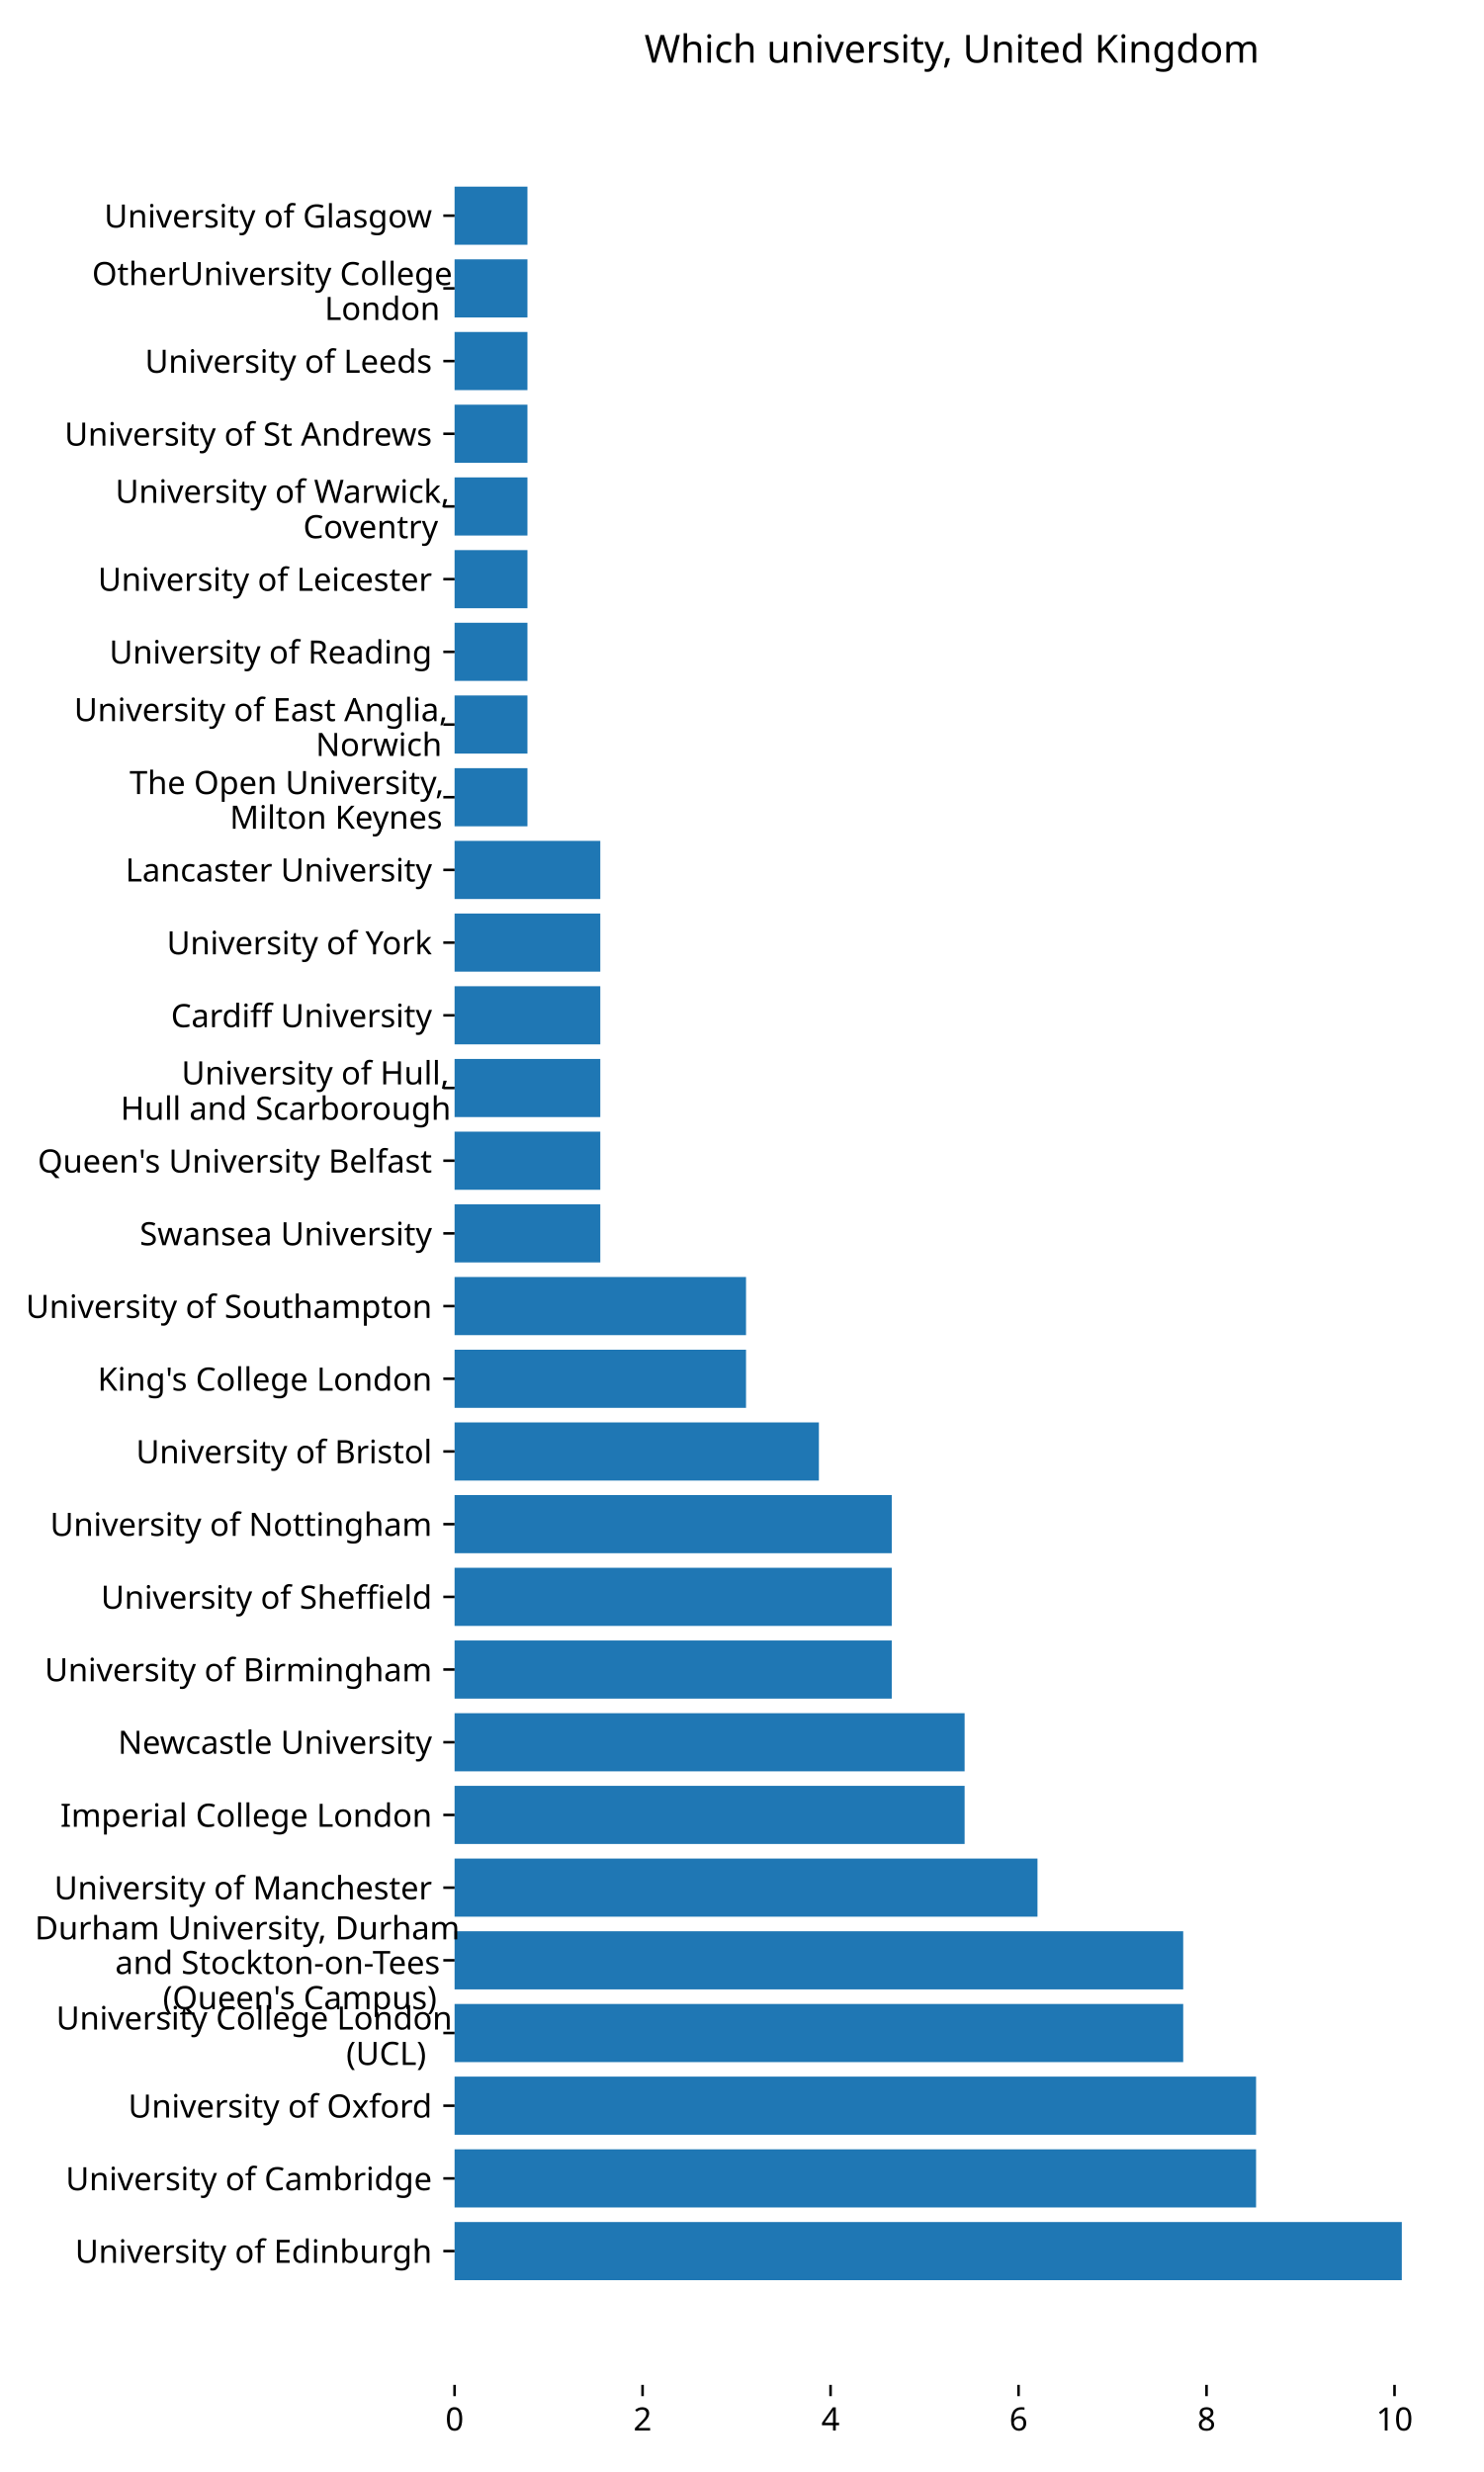
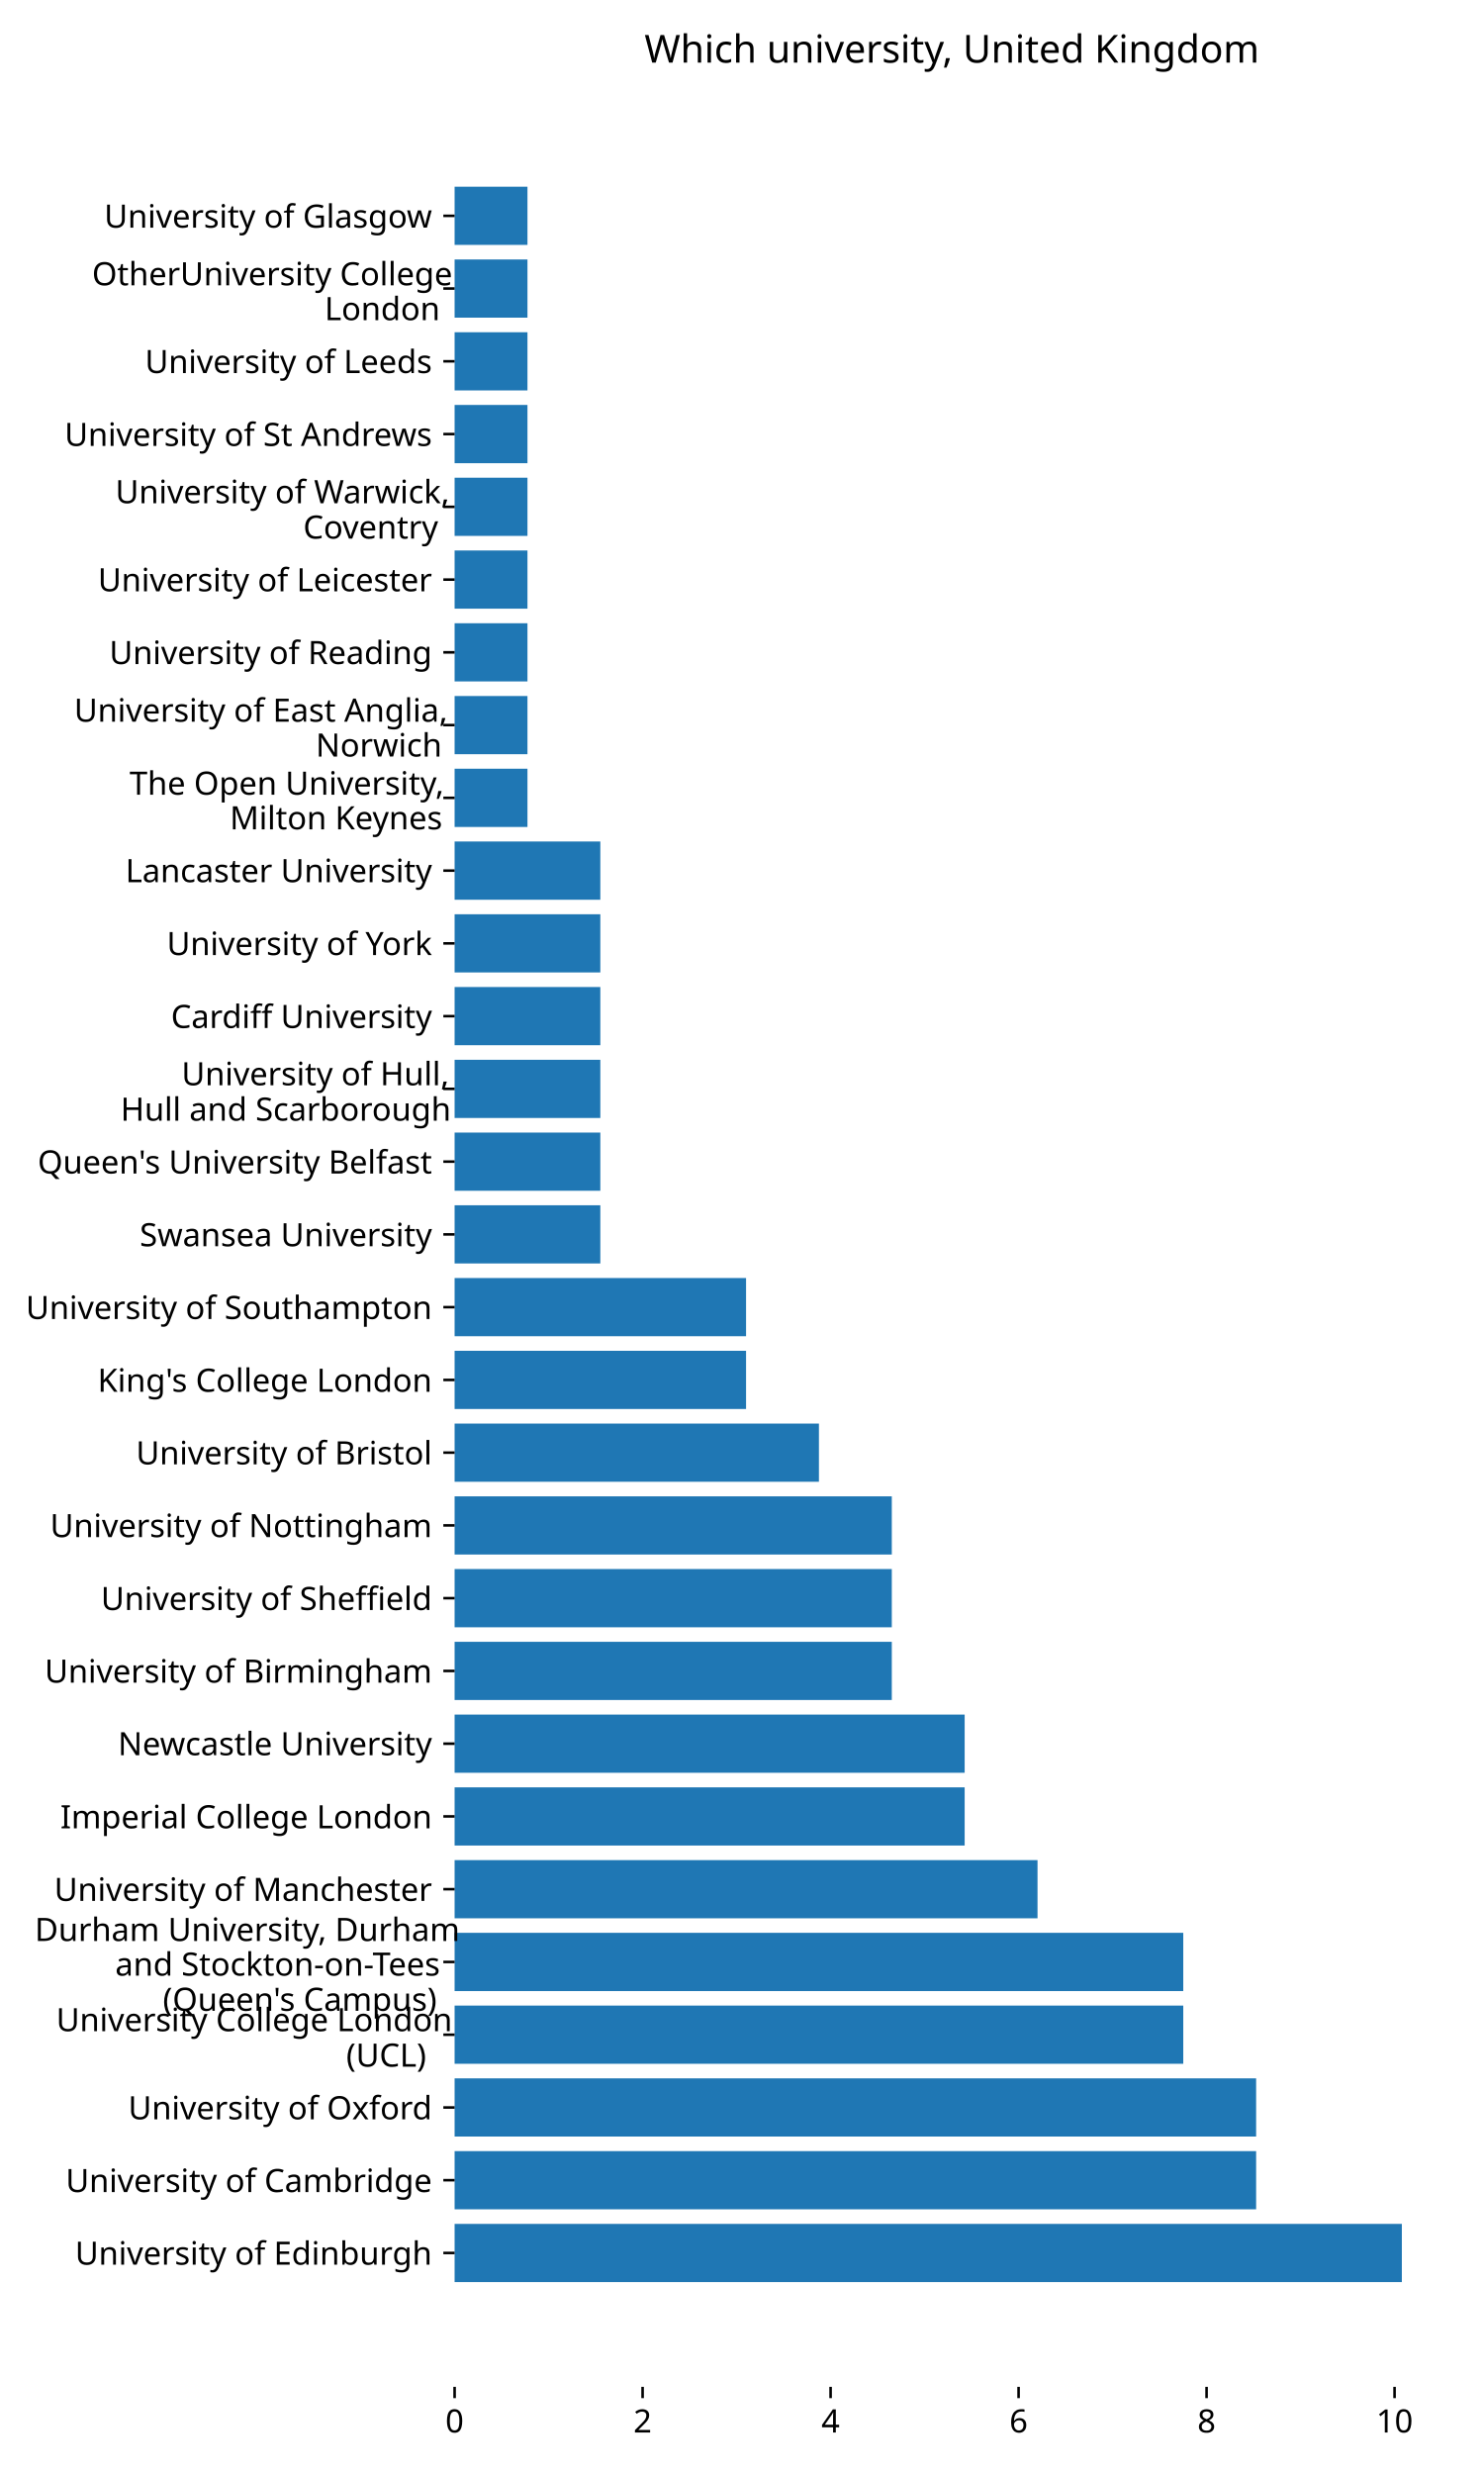
- <svg xmlns="http://www.w3.org/2000/svg" xmlns:xlink="http://www.w3.org/1999/xlink" width="460.8pt" height="767.52pt" viewBox="0 0 460.8 767.52" version="1.1">
+ <svg xmlns="http://www.w3.org/2000/svg" xmlns:xlink="http://www.w3.org/1999/xlink" width="460.8pt" height="768pt" viewBox="0 0 460.8 768" version="1.1">
  <defs>
    <style type="text/css">*{stroke-linejoin: round; stroke-linecap: butt}</style>
  </defs>
  <g id="figure_1">
    <g id="patch_1">
-       <path d="M 0 767.52  L 460.8 767.52  L 460.8 0  L 0 0  z " style="fill: #ffffff" />
+       <path d="M 0 768  L 460.8 768  L 460.8 0  L 0 0  z " style="fill: #ffffff" />
    </g>
    <g id="axes_1">
      <g id="patch_2">
-         <path d="M 141.158 740.462  L 450 740.462  L 450 25.436  L 141.158 25.436  z " style="fill: #ffffff" />
+         <path d="M 141.158 740.942  L 450 740.942  L 450 25.436  L 141.158 25.436  z " style="fill: #ffffff" />
      </g>
      <g id="patch_3">
-         <path d="M 141.158 707.961  L 435.293 707.961  L 435.293 689.905  L 141.158 689.905  z " clip-path="url(#p7ac8d0adde)" style="fill: #1f77b4" />
+         <path d="M 141.158 708.419  L 435.293 708.419  L 435.293 690.351  L 141.158 690.351  z " clip-path="url(#p3247866ae5)" style="fill: #1f77b4" />
      </g>
      <g id="patch_4">
-         <path d="M 141.158 685.391  L 390.042 685.391  L 390.042 667.335  L 141.158 667.335  z " clip-path="url(#p7ac8d0adde)" style="fill: #1f77b4" />
+         <path d="M 141.158 685.834  L 390.042 685.834  L 390.042 667.765  L 141.158 667.765  z " clip-path="url(#p3247866ae5)" style="fill: #1f77b4" />
      </g>
      <g id="patch_5">
-         <path d="M 141.158 662.82  L 390.042 662.82  L 390.042 644.764  L 141.158 644.764  z " clip-path="url(#p7ac8d0adde)" style="fill: #1f77b4" />
+         <path d="M 141.158 663.248  L 390.042 663.248  L 390.042 645.18  L 141.158 645.18  z " clip-path="url(#p3247866ae5)" style="fill: #1f77b4" />
      </g>
      <g id="patch_6">
-         <path d="M 141.158 640.25  L 367.416 640.25  L 367.416 622.194  L 141.158 622.194  z " clip-path="url(#p7ac8d0adde)" style="fill: #1f77b4" />
+         <path d="M 141.158 640.663  L 367.416 640.663  L 367.416 622.595  L 141.158 622.595  z " clip-path="url(#p3247866ae5)" style="fill: #1f77b4" />
      </g>
      <g id="patch_7">
-         <path d="M 141.158 617.68  L 367.416 617.68  L 367.416 599.624  L 141.158 599.624  z " clip-path="url(#p7ac8d0adde)" style="fill: #1f77b4" />
+         <path d="M 141.158 618.078  L 367.416 618.078  L 367.416 600.009  L 141.158 600.009  z " clip-path="url(#p3247866ae5)" style="fill: #1f77b4" />
      </g>
      <g id="patch_8">
-         <path d="M 141.158 595.11  L 322.164 595.11  L 322.164 577.053  L 141.158 577.053  z " clip-path="url(#p7ac8d0adde)" style="fill: #1f77b4" />
+         <path d="M 141.158 595.492  L 322.164 595.492  L 322.164 577.424  L 141.158 577.424  z " clip-path="url(#p3247866ae5)" style="fill: #1f77b4" />
      </g>
      <g id="patch_9">
-         <path d="M 141.158 572.539  L 299.538 572.539  L 299.538 554.483  L 141.158 554.483  z " clip-path="url(#p7ac8d0adde)" style="fill: #1f77b4" />
+         <path d="M 141.158 572.907  L 299.538 572.907  L 299.538 554.838  L 141.158 554.838  z " clip-path="url(#p3247866ae5)" style="fill: #1f77b4" />
      </g>
      <g id="patch_10">
-         <path d="M 141.158 549.969  L 299.538 549.969  L 299.538 531.913  L 141.158 531.913  z " clip-path="url(#p7ac8d0adde)" style="fill: #1f77b4" />
+         <path d="M 141.158 550.321  L 299.538 550.321  L 299.538 532.253  L 141.158 532.253  z " clip-path="url(#p3247866ae5)" style="fill: #1f77b4" />
      </g>
      <g id="patch_11">
-         <path d="M 141.158 527.399  L 276.913 527.399  L 276.913 509.343  L 141.158 509.343  z " clip-path="url(#p7ac8d0adde)" style="fill: #1f77b4" />
+         <path d="M 141.158 527.736  L 276.913 527.736  L 276.913 509.668  L 141.158 509.668  z " clip-path="url(#p3247866ae5)" style="fill: #1f77b4" />
      </g>
      <g id="patch_12">
-         <path d="M 141.158 504.829  L 276.913 504.829  L 276.913 486.772  L 141.158 486.772  z " clip-path="url(#p7ac8d0adde)" style="fill: #1f77b4" />
+         <path d="M 141.158 505.15  L 276.913 505.15  L 276.913 487.082  L 141.158 487.082  z " clip-path="url(#p3247866ae5)" style="fill: #1f77b4" />
      </g>
      <g id="patch_13">
-         <path d="M 141.158 482.258  L 276.913 482.258  L 276.913 464.202  L 141.158 464.202  z " clip-path="url(#p7ac8d0adde)" style="fill: #1f77b4" />
+         <path d="M 141.158 482.565  L 276.913 482.565  L 276.913 464.497  L 141.158 464.497  z " clip-path="url(#p3247866ae5)" style="fill: #1f77b4" />
      </g>
      <g id="patch_14">
-         <path d="M 141.158 459.688  L 254.287 459.688  L 254.287 441.632  L 141.158 441.632  z " clip-path="url(#p7ac8d0adde)" style="fill: #1f77b4" />
+         <path d="M 141.158 459.98  L 254.287 459.98  L 254.287 441.911  L 141.158 441.911  z " clip-path="url(#p3247866ae5)" style="fill: #1f77b4" />
      </g>
      <g id="patch_15">
-         <path d="M 141.158 437.118  L 231.661 437.118  L 231.661 419.062  L 141.158 419.062  z " clip-path="url(#p7ac8d0adde)" style="fill: #1f77b4" />
+         <path d="M 141.158 437.394  L 231.661 437.394  L 231.661 419.326  L 141.158 419.326  z " clip-path="url(#p3247866ae5)" style="fill: #1f77b4" />
      </g>
      <g id="patch_16">
-         <path d="M 141.158 414.548  L 231.661 414.548  L 231.661 396.491  L 141.158 396.491  z " clip-path="url(#p7ac8d0adde)" style="fill: #1f77b4" />
+         <path d="M 141.158 414.809  L 231.661 414.809  L 231.661 396.74  L 141.158 396.74  z " clip-path="url(#p3247866ae5)" style="fill: #1f77b4" />
      </g>
      <g id="patch_17">
-         <path d="M 141.158 391.977  L 186.409 391.977  L 186.409 373.921  L 141.158 373.921  z " clip-path="url(#p7ac8d0adde)" style="fill: #1f77b4" />
+         <path d="M 141.158 392.223  L 186.409 392.223  L 186.409 374.155  L 141.158 374.155  z " clip-path="url(#p3247866ae5)" style="fill: #1f77b4" />
      </g>
      <g id="patch_18">
-         <path d="M 141.158 369.407  L 186.409 369.407  L 186.409 351.351  L 141.158 351.351  z " clip-path="url(#p7ac8d0adde)" style="fill: #1f77b4" />
+         <path d="M 141.158 369.638  L 186.409 369.638  L 186.409 351.57  L 141.158 351.57  z " clip-path="url(#p3247866ae5)" style="fill: #1f77b4" />
      </g>
      <g id="patch_19">
-         <path d="M 141.158 346.837  L 186.409 346.837  L 186.409 328.781  L 141.158 328.781  z " clip-path="url(#p7ac8d0adde)" style="fill: #1f77b4" />
+         <path d="M 141.158 347.053  L 186.409 347.053  L 186.409 328.984  L 141.158 328.984  z " clip-path="url(#p3247866ae5)" style="fill: #1f77b4" />
      </g>
      <g id="patch_20">
-         <path d="M 141.158 324.267  L 186.409 324.267  L 186.409 306.21  L 141.158 306.21  z " clip-path="url(#p7ac8d0adde)" style="fill: #1f77b4" />
+         <path d="M 141.158 324.467  L 186.409 324.467  L 186.409 306.399  L 141.158 306.399  z " clip-path="url(#p3247866ae5)" style="fill: #1f77b4" />
      </g>
      <g id="patch_21">
-         <path d="M 141.158 301.696  L 186.409 301.696  L 186.409 283.64  L 141.158 283.64  z " clip-path="url(#p7ac8d0adde)" style="fill: #1f77b4" />
+         <path d="M 141.158 301.882  L 186.409 301.882  L 186.409 283.813  L 141.158 283.813  z " clip-path="url(#p3247866ae5)" style="fill: #1f77b4" />
      </g>
      <g id="patch_22">
-         <path d="M 141.158 279.126  L 186.409 279.126  L 186.409 261.07  L 141.158 261.07  z " clip-path="url(#p7ac8d0adde)" style="fill: #1f77b4" />
+         <path d="M 141.158 279.296  L 186.409 279.296  L 186.409 261.228  L 141.158 261.228  z " clip-path="url(#p3247866ae5)" style="fill: #1f77b4" />
      </g>
      <g id="patch_23">
-         <path d="M 141.158 256.556  L 163.784 256.556  L 163.784 238.5  L 141.158 238.5  z " clip-path="url(#p7ac8d0adde)" style="fill: #1f77b4" />
+         <path d="M 141.158 256.711  L 163.784 256.711  L 163.784 238.643  L 141.158 238.643  z " clip-path="url(#p3247866ae5)" style="fill: #1f77b4" />
      </g>
      <g id="patch_24">
-         <path d="M 141.158 233.985  L 163.784 233.985  L 163.784 215.929  L 141.158 215.929  z " clip-path="url(#p7ac8d0adde)" style="fill: #1f77b4" />
+         <path d="M 141.158 234.125  L 163.784 234.125  L 163.784 216.057  L 141.158 216.057  z " clip-path="url(#p3247866ae5)" style="fill: #1f77b4" />
      </g>
      <g id="patch_25">
-         <path d="M 141.158 211.415  L 163.784 211.415  L 163.784 193.359  L 141.158 193.359  z " clip-path="url(#p7ac8d0adde)" style="fill: #1f77b4" />
+         <path d="M 141.158 211.54  L 163.784 211.54  L 163.784 193.472  L 141.158 193.472  z " clip-path="url(#p3247866ae5)" style="fill: #1f77b4" />
      </g>
      <g id="patch_26">
-         <path d="M 141.158 188.845  L 163.784 188.845  L 163.784 170.789  L 141.158 170.789  z " clip-path="url(#p7ac8d0adde)" style="fill: #1f77b4" />
+         <path d="M 141.158 188.955  L 163.784 188.955  L 163.784 170.886  L 141.158 170.886  z " clip-path="url(#p3247866ae5)" style="fill: #1f77b4" />
      </g>
      <g id="patch_27">
-         <path d="M 141.158 166.275  L 163.784 166.275  L 163.784 148.218  L 141.158 148.218  z " clip-path="url(#p7ac8d0adde)" style="fill: #1f77b4" />
+         <path d="M 141.158 166.369  L 163.784 166.369  L 163.784 148.301  L 141.158 148.301  z " clip-path="url(#p3247866ae5)" style="fill: #1f77b4" />
      </g>
      <g id="patch_28">
-         <path d="M 141.158 143.704  L 163.784 143.704  L 163.784 125.648  L 141.158 125.648  z " clip-path="url(#p7ac8d0adde)" style="fill: #1f77b4" />
+         <path d="M 141.158 143.784  L 163.784 143.784  L 163.784 125.715  L 141.158 125.715  z " clip-path="url(#p3247866ae5)" style="fill: #1f77b4" />
      </g>
      <g id="patch_29">
-         <path d="M 141.158 121.134  L 163.784 121.134  L 163.784 103.078  L 141.158 103.078  z " clip-path="url(#p7ac8d0adde)" style="fill: #1f77b4" />
+         <path d="M 141.158 121.198  L 163.784 121.198  L 163.784 103.13  L 141.158 103.13  z " clip-path="url(#p3247866ae5)" style="fill: #1f77b4" />
      </g>
      <g id="patch_30">
-         <path d="M 141.158 98.564  L 163.784 98.564  L 163.784 80.508  L 141.158 80.508  z " clip-path="url(#p7ac8d0adde)" style="fill: #1f77b4" />
+         <path d="M 141.158 98.613  L 163.784 98.613  L 163.784 80.545  L 141.158 80.545  z " clip-path="url(#p3247866ae5)" style="fill: #1f77b4" />
      </g>
      <g id="patch_31">
-         <path d="M 141.158 75.994  L 163.784 75.994  L 163.784 57.937  L 141.158 57.937  z " clip-path="url(#p7ac8d0adde)" style="fill: #1f77b4" />
+         <path d="M 141.158 76.028  L 163.784 76.028  L 163.784 57.959  L 141.158 57.959  z " clip-path="url(#p3247866ae5)" style="fill: #1f77b4" />
      </g>
      <g id="matplotlib.axis_1">
        <g id="xtick_1">
          <g id="line2d_1">
            <defs>
              <path id="m4c99cd72f3" d="M 0 0  L 0 3.5  " style="stroke: #000000; stroke-width: 0.8" />
            </defs>
            <g>
-               <use xlink:href="#m4c99cd72f3" x="141.158" y="740.462" style="stroke: #000000; stroke-width: 0.8" />
+               <use xlink:href="#m4c99cd72f3" x="141.158" y="740.942" style="stroke: #000000; stroke-width: 0.8" />
            </g>
          </g>
          <g id="text_1">
-             <text style="font: 10px 'sans-serif'; text-anchor: middle" x="141.158" y="754.636" transform="rotate(-0, 141.1578, 754.6356)">0</text>
+             <text style="font: 10px 'sans-serif'; text-anchor: middle" x="141.158" y="755.116" transform="rotate(-0, 141.1578, 755.1156)">0</text>
          </g>
        </g>
        <g id="xtick_2">
          <g id="line2d_2">
            <g>
-               <use xlink:href="#m4c99cd72f3" x="199.532" y="740.462" style="stroke: #000000; stroke-width: 0.8" />
+               <use xlink:href="#m4c99cd72f3" x="199.532" y="740.942" style="stroke: #000000; stroke-width: 0.8" />
            </g>
          </g>
          <g id="text_2">
-             <text style="font: 10px 'sans-serif'; text-anchor: middle" x="199.532" y="754.636" transform="rotate(-0, 199.5324, 754.6356)">2</text>
+             <text style="font: 10px 'sans-serif'; text-anchor: middle" x="199.532" y="755.116" transform="rotate(-0, 199.5324, 755.1156)">2</text>
          </g>
        </g>
        <g id="xtick_3">
          <g id="line2d_3">
            <g>
-               <use xlink:href="#m4c99cd72f3" x="257.907" y="740.462" style="stroke: #000000; stroke-width: 0.8" />
+               <use xlink:href="#m4c99cd72f3" x="257.907" y="740.942" style="stroke: #000000; stroke-width: 0.8" />
            </g>
          </g>
          <g id="text_3">
-             <text style="font: 10px 'sans-serif'; text-anchor: middle" x="257.907" y="754.636" transform="rotate(-0, 257.9069, 754.6356)">4</text>
+             <text style="font: 10px 'sans-serif'; text-anchor: middle" x="257.907" y="755.116" transform="rotate(-0, 257.9069, 755.1156)">4</text>
          </g>
        </g>
        <g id="xtick_4">
          <g id="line2d_4">
            <g>
-               <use xlink:href="#m4c99cd72f3" x="316.282" y="740.462" style="stroke: #000000; stroke-width: 0.8" />
+               <use xlink:href="#m4c99cd72f3" x="316.282" y="740.942" style="stroke: #000000; stroke-width: 0.8" />
            </g>
          </g>
          <g id="text_4">
-             <text style="font: 10px 'sans-serif'; text-anchor: middle" x="316.282" y="754.636" transform="rotate(-0, 316.2815, 754.6356)">6</text>
+             <text style="font: 10px 'sans-serif'; text-anchor: middle" x="316.282" y="755.116" transform="rotate(-0, 316.2815, 755.1156)">6</text>
          </g>
        </g>
        <g id="xtick_5">
          <g id="line2d_5">
            <g>
-               <use xlink:href="#m4c99cd72f3" x="374.656" y="740.462" style="stroke: #000000; stroke-width: 0.8" />
+               <use xlink:href="#m4c99cd72f3" x="374.656" y="740.942" style="stroke: #000000; stroke-width: 0.8" />
            </g>
          </g>
          <g id="text_5">
-             <text style="font: 10px 'sans-serif'; text-anchor: middle" x="374.656" y="754.636" transform="rotate(-0, 374.6561, 754.6356)">8</text>
+             <text style="font: 10px 'sans-serif'; text-anchor: middle" x="374.656" y="755.116" transform="rotate(-0, 374.6561, 755.1156)">8</text>
          </g>
        </g>
        <g id="xtick_6">
          <g id="line2d_6">
            <g>
-               <use xlink:href="#m4c99cd72f3" x="433.031" y="740.462" style="stroke: #000000; stroke-width: 0.8" />
+               <use xlink:href="#m4c99cd72f3" x="433.031" y="740.942" style="stroke: #000000; stroke-width: 0.8" />
            </g>
          </g>
          <g id="text_6">
-             <text style="font: 10px 'sans-serif'; text-anchor: middle" x="433.031" y="754.636" transform="rotate(-0, 433.0306, 754.6356)">10</text>
+             <text style="font: 10px 'sans-serif'; text-anchor: middle" x="433.031" y="755.116" transform="rotate(-0, 433.0306, 755.1156)">10</text>
          </g>
        </g>
      </g>
      <g id="matplotlib.axis_2">
        <g id="ytick_1">
          <g id="line2d_7">
            <defs>
              <path id="m8e343aef83" d="M 0 0  L -3.5 0  " style="stroke: #000000; stroke-width: 0.8" />
            </defs>
            <g>
-               <use xlink:href="#m8e343aef83" x="141.158" y="698.933" style="stroke: #000000; stroke-width: 0.8" />
+               <use xlink:href="#m8e343aef83" x="141.158" y="699.385" style="stroke: #000000; stroke-width: 0.8" />
            </g>
          </g>
          <g id="text_7">
-             <text style="font: 10px 'sans-serif'; text-anchor: end" x="134.158" y="702.57" transform="rotate(-0, 134.1578, 702.5704)">University of Edinburgh</text>
+             <text style="font: 10px 'sans-serif'; text-anchor: end" x="134.158" y="703.023" transform="rotate(-0, 134.1578, 703.0225)">University of Edinburgh</text>
          </g>
        </g>
        <g id="ytick_2">
          <g id="line2d_8">
            <g>
-               <use xlink:href="#m8e343aef83" x="141.158" y="676.363" style="stroke: #000000; stroke-width: 0.8" />
+               <use xlink:href="#m8e343aef83" x="141.158" y="676.8" style="stroke: #000000; stroke-width: 0.8" />
            </g>
          </g>
          <g id="text_8">
-             <text style="font: 10px 'sans-serif'; text-anchor: end" x="134.158" y="680.047" transform="rotate(-0, 134.1578, 680.047)">University of Cambridge</text>
+             <text style="font: 10px 'sans-serif'; text-anchor: end" x="134.158" y="680.484" transform="rotate(-0, 134.1578, 680.484)">University of Cambridge</text>
          </g>
        </g>
        <g id="ytick_3">
          <g id="line2d_9">
            <g>
-               <use xlink:href="#m8e343aef83" x="141.158" y="653.792" style="stroke: #000000; stroke-width: 0.8" />
+               <use xlink:href="#m8e343aef83" x="141.158" y="654.214" style="stroke: #000000; stroke-width: 0.8" />
            </g>
          </g>
          <g id="text_9">
-             <text style="font: 10px 'sans-serif'; text-anchor: end" x="134.158" y="657.477" transform="rotate(-0, 134.1578, 657.4768)">University of Oxford</text>
+             <text style="font: 10px 'sans-serif'; text-anchor: end" x="134.158" y="657.899" transform="rotate(-0, 134.1578, 657.8986)">University of Oxford</text>
          </g>
        </g>
        <g id="ytick_4">
          <g id="line2d_10">
            <g>
-               <use xlink:href="#m8e343aef83" x="141.158" y="631.222" style="stroke: #000000; stroke-width: 0.8" />
+               <use xlink:href="#m8e343aef83" x="141.158" y="631.629" style="stroke: #000000; stroke-width: 0.8" />
            </g>
          </g>
          <g id="text_10">
-             <text style="font: 10px 'sans-serif'" transform="translate(17.43125 630.1377)">University College London</text>
-             <text style="font: 10px 'sans-serif'" transform="translate(107.4938 641.1402)">(UCL)</text>
+             <text style="font: 10px 'sans-serif'" transform="translate(17.43125 630.5444)">University College London</text>
+             <text style="font: 10px 'sans-serif'" transform="translate(107.4938 641.5469)">(UCL)</text>
          </g>
        </g>
        <g id="ytick_5">
          <g id="line2d_11">
            <g>
-               <use xlink:href="#m8e343aef83" x="141.158" y="608.652" style="stroke: #000000; stroke-width: 0.8" />
+               <use xlink:href="#m8e343aef83" x="141.158" y="609.043" style="stroke: #000000; stroke-width: 0.8" />
            </g>
          </g>
          <g id="text_11">
-             <text style="font: 10px 'sans-serif'" transform="translate(10.8 602.1478)">Durham University, Durham</text>
-             <text style="font: 10px 'sans-serif'" transform="translate(35.77656 612.8997)">and Stockton-on-Tees</text>
-             <text style="font: 10px 'sans-serif'" transform="translate(50.55469 623.8265)">(Queen's Campus)</text>
+             <text style="font: 10px 'sans-serif'" transform="translate(10.8 602.5393)">Durham University, Durham</text>
+             <text style="font: 10px 'sans-serif'" transform="translate(35.77656 613.2912)">and Stockton-on-Tees</text>
+             <text style="font: 10px 'sans-serif'" transform="translate(50.55469 624.2181)">(Queen's Campus)</text>
          </g>
        </g>
        <g id="ytick_6">
          <g id="line2d_12">
            <g>
-               <use xlink:href="#m8e343aef83" x="141.158" y="586.082" style="stroke: #000000; stroke-width: 0.8" />
+               <use xlink:href="#m8e343aef83" x="141.158" y="586.458" style="stroke: #000000; stroke-width: 0.8" />
            </g>
          </g>
          <g id="text_12">
-             <text style="font: 10px 'sans-serif'; text-anchor: end" x="134.158" y="589.719" transform="rotate(-0, 134.1578, 589.7191)">University of Manchester</text>
+             <text style="font: 10px 'sans-serif'; text-anchor: end" x="134.158" y="590.095" transform="rotate(-0, 134.1578, 590.0955)">University of Manchester</text>
          </g>
        </g>
        <g id="ytick_7">
          <g id="line2d_13">
            <g>
-               <use xlink:href="#m8e343aef83" x="141.158" y="563.511" style="stroke: #000000; stroke-width: 0.8" />
+               <use xlink:href="#m8e343aef83" x="141.158" y="563.873" style="stroke: #000000; stroke-width: 0.8" />
            </g>
          </g>
          <g id="text_13">
-             <text style="font: 10px 'sans-serif'; text-anchor: end" x="134.158" y="567.196" transform="rotate(-0, 134.1578, 567.1957)">Imperial College London</text>
+             <text style="font: 10px 'sans-serif'; text-anchor: end" x="134.158" y="567.557" transform="rotate(-0, 134.1578, 567.5569)">Imperial College London</text>
          </g>
        </g>
        <g id="ytick_8">
          <g id="line2d_14">
            <g>
-               <use xlink:href="#m8e343aef83" x="141.158" y="540.941" style="stroke: #000000; stroke-width: 0.8" />
+               <use xlink:href="#m8e343aef83" x="141.158" y="541.287" style="stroke: #000000; stroke-width: 0.8" />
            </g>
          </g>
          <g id="text_14">
-             <text style="font: 10px 'sans-serif'; text-anchor: end" x="134.158" y="544.528" transform="rotate(-0, 134.1578, 544.5278)">Newcastle University</text>
+             <text style="font: 10px 'sans-serif'; text-anchor: end" x="134.158" y="544.874" transform="rotate(-0, 134.1578, 544.8738)">Newcastle University</text>
          </g>
        </g>
        <g id="ytick_9">
          <g id="line2d_15">
            <g>
-               <use xlink:href="#m8e343aef83" x="141.158" y="518.371" style="stroke: #000000; stroke-width: 0.8" />
+               <use xlink:href="#m8e343aef83" x="141.158" y="518.702" style="stroke: #000000; stroke-width: 0.8" />
            </g>
          </g>
          <g id="text_15">
-             <text style="font: 10px 'sans-serif'; text-anchor: end" x="134.158" y="522.008" transform="rotate(-0, 134.1578, 522.0083)">University of Birmingham</text>
+             <text style="font: 10px 'sans-serif'; text-anchor: end" x="134.158" y="522.339" transform="rotate(-0, 134.1578, 522.3392)">University of Birmingham</text>
          </g>
        </g>
        <g id="ytick_10">
          <g id="line2d_16">
            <g>
-               <use xlink:href="#m8e343aef83" x="141.158" y="495.801" style="stroke: #000000; stroke-width: 0.8" />
+               <use xlink:href="#m8e343aef83" x="141.158" y="496.116" style="stroke: #000000; stroke-width: 0.8" />
            </g>
          </g>
          <g id="text_16">
-             <text style="font: 10px 'sans-serif'; text-anchor: end" x="134.158" y="499.485" transform="rotate(-0, 134.1578, 499.4849)">University of Sheffield</text>
+             <text style="font: 10px 'sans-serif'; text-anchor: end" x="134.158" y="499.801" transform="rotate(-0, 134.1578, 499.8007)">University of Sheffield</text>
          </g>
        </g>
        <g id="ytick_11">
          <g id="line2d_17">
            <g>
-               <use xlink:href="#m8e343aef83" x="141.158" y="473.23" style="stroke: #000000; stroke-width: 0.8" />
+               <use xlink:href="#m8e343aef83" x="141.158" y="473.531" style="stroke: #000000; stroke-width: 0.8" />
            </g>
          </g>
          <g id="text_17">
-             <text style="font: 10px 'sans-serif'; text-anchor: end" x="134.158" y="476.868" transform="rotate(-0, 134.1578, 476.8678)">University of Nottingham</text>
+             <text style="font: 10px 'sans-serif'; text-anchor: end" x="134.158" y="477.168" transform="rotate(-0, 134.1578, 477.1684)">University of Nottingham</text>
          </g>
        </g>
        <g id="ytick_12">
          <g id="line2d_18">
            <g>
-               <use xlink:href="#m8e343aef83" x="141.158" y="450.66" style="stroke: #000000; stroke-width: 0.8" />
+               <use xlink:href="#m8e343aef83" x="141.158" y="450.945" style="stroke: #000000; stroke-width: 0.8" />
            </g>
          </g>
          <g id="text_18">
-             <text style="font: 10px 'sans-serif'; text-anchor: end" x="134.158" y="454.298" transform="rotate(-0, 134.1578, 454.2975)">University of Bristol</text>
+             <text style="font: 10px 'sans-serif'; text-anchor: end" x="134.158" y="454.583" transform="rotate(-0, 134.1578, 454.583)">University of Bristol</text>
          </g>
        </g>
        <g id="ytick_13">
          <g id="line2d_19">
            <g>
-               <use xlink:href="#m8e343aef83" x="141.158" y="428.09" style="stroke: #000000; stroke-width: 0.8" />
+               <use xlink:href="#m8e343aef83" x="141.158" y="428.36" style="stroke: #000000; stroke-width: 0.8" />
            </g>
          </g>
          <g id="text_19">
-             <text style="font: 10px 'sans-serif'; text-anchor: end" x="134.158" y="431.774" transform="rotate(-0, 134.1578, 431.7741)">King's College London</text>
+             <text style="font: 10px 'sans-serif'; text-anchor: end" x="134.158" y="432.044" transform="rotate(-0, 134.1578, 432.0444)">King's College London</text>
          </g>
        </g>
        <g id="ytick_14">
          <g id="line2d_20">
            <g>
-               <use xlink:href="#m8e343aef83" x="141.158" y="405.519" style="stroke: #000000; stroke-width: 0.8" />
+               <use xlink:href="#m8e343aef83" x="141.158" y="405.775" style="stroke: #000000; stroke-width: 0.8" />
            </g>
          </g>
          <g id="text_20">
-             <text style="font: 10px 'sans-serif'; text-anchor: end" x="134.158" y="409.204" transform="rotate(-0, 134.1578, 409.2039)">University of Southampton</text>
+             <text style="font: 10px 'sans-serif'; text-anchor: end" x="134.158" y="409.459" transform="rotate(-0, 134.1578, 409.459)">University of Southampton</text>
          </g>
        </g>
        <g id="ytick_15">
          <g id="line2d_21">
            <g>
-               <use xlink:href="#m8e343aef83" x="141.158" y="382.949" style="stroke: #000000; stroke-width: 0.8" />
+               <use xlink:href="#m8e343aef83" x="141.158" y="383.189" style="stroke: #000000; stroke-width: 0.8" />
            </g>
          </g>
          <g id="text_21">
-             <text style="font: 10px 'sans-serif'; text-anchor: end" x="134.158" y="386.634" transform="rotate(-0, 134.1578, 386.6336)">Swansea University</text>
+             <text style="font: 10px 'sans-serif'; text-anchor: end" x="134.158" y="386.874" transform="rotate(-0, 134.1578, 386.8736)">Swansea University</text>
          </g>
        </g>
        <g id="ytick_16">
          <g id="line2d_22">
            <g>
-               <use xlink:href="#m8e343aef83" x="141.158" y="360.379" style="stroke: #000000; stroke-width: 0.8" />
+               <use xlink:href="#m8e343aef83" x="141.158" y="360.604" style="stroke: #000000; stroke-width: 0.8" />
            </g>
          </g>
          <g id="text_22">
-             <text style="font: 10px 'sans-serif'; text-anchor: end" x="134.158" y="364.063" transform="rotate(-0, 134.1578, 364.0633)">Queen's University Belfast</text>
+             <text style="font: 10px 'sans-serif'; text-anchor: end" x="134.158" y="364.288" transform="rotate(-0, 134.1578, 364.2882)">Queen's University Belfast</text>
          </g>
        </g>
        <g id="ytick_17">
          <g id="line2d_23">
            <g>
-               <use xlink:href="#m8e343aef83" x="141.158" y="337.809" style="stroke: #000000; stroke-width: 0.8" />
+               <use xlink:href="#m8e343aef83" x="141.158" y="338.018" style="stroke: #000000; stroke-width: 0.8" />
            </g>
          </g>
          <g id="text_23">
-             <text style="font: 10px 'sans-serif'" transform="translate(56.3625 336.6899)">University of Hull,</text>
-             <text style="font: 10px 'sans-serif'" transform="translate(37.43594 347.6762)">Hull and Scarborough</text>
+             <text style="font: 10px 'sans-serif'" transform="translate(56.3625 336.8996)">University of Hull,</text>
+             <text style="font: 10px 'sans-serif'" transform="translate(37.43594 347.8859)">Hull and Scarborough</text>
          </g>
        </g>
        <g id="ytick_18">
          <g id="line2d_24">
            <g>
-               <use xlink:href="#m8e343aef83" x="141.158" y="315.238" style="stroke: #000000; stroke-width: 0.8" />
+               <use xlink:href="#m8e343aef83" x="141.158" y="315.433" style="stroke: #000000; stroke-width: 0.8" />
            </g>
          </g>
          <g id="text_24">
-             <text style="font: 10px 'sans-serif'; text-anchor: end" x="134.158" y="318.923" transform="rotate(-0, 134.1578, 318.9228)">Cardiff University</text>
+             <text style="font: 10px 'sans-serif'; text-anchor: end" x="134.158" y="319.117" transform="rotate(-0, 134.1578, 319.1173)">Cardiff University</text>
          </g>
        </g>
        <g id="ytick_19">
          <g id="line2d_25">
            <g>
-               <use xlink:href="#m8e343aef83" x="141.158" y="292.668" style="stroke: #000000; stroke-width: 0.8" />
+               <use xlink:href="#m8e343aef83" x="141.158" y="292.848" style="stroke: #000000; stroke-width: 0.8" />
            </g>
          </g>
          <g id="text_25">
-             <text style="font: 10px 'sans-serif'; text-anchor: end" x="134.158" y="296.306" transform="rotate(-0, 134.1578, 296.3057)">University of York</text>
+             <text style="font: 10px 'sans-serif'; text-anchor: end" x="134.158" y="296.485" transform="rotate(-0, 134.1578, 296.4851)">University of York</text>
          </g>
        </g>
        <g id="ytick_20">
          <g id="line2d_26">
            <g>
-               <use xlink:href="#m8e343aef83" x="141.158" y="270.098" style="stroke: #000000; stroke-width: 0.8" />
+               <use xlink:href="#m8e343aef83" x="141.158" y="270.262" style="stroke: #000000; stroke-width: 0.8" />
            </g>
          </g>
          <g id="text_26">
-             <text style="font: 10px 'sans-serif'; text-anchor: end" x="134.158" y="273.685" transform="rotate(-0, 134.1578, 273.6846)">Lancaster University</text>
+             <text style="font: 10px 'sans-serif'; text-anchor: end" x="134.158" y="273.849" transform="rotate(-0, 134.1578, 273.8489)">Lancaster University</text>
          </g>
        </g>
        <g id="ytick_21">
          <g id="line2d_27">
            <g>
-               <use xlink:href="#m8e343aef83" x="141.158" y="247.528" style="stroke: #000000; stroke-width: 0.8" />
+               <use xlink:href="#m8e343aef83" x="141.158" y="247.677" style="stroke: #000000; stroke-width: 0.8" />
            </g>
          </g>
          <g id="text_27">
-             <text style="font: 10px 'sans-serif'" transform="translate(40.2375 246.5534)">The Open University,</text>
-             <text style="font: 10px 'sans-serif'" transform="translate(71.35313 257.3053)">Milton Keynes</text>
+             <text style="font: 10px 'sans-serif'" transform="translate(40.2375 246.7025)">The Open University,</text>
+             <text style="font: 10px 'sans-serif'" transform="translate(71.35313 257.4544)">Milton Keynes</text>
          </g>
        </g>
        <g id="ytick_22">
          <g id="line2d_28">
            <g>
-               <use xlink:href="#m8e343aef83" x="141.158" y="224.957" style="stroke: #000000; stroke-width: 0.8" />
+               <use xlink:href="#m8e343aef83" x="141.158" y="225.091" style="stroke: #000000; stroke-width: 0.8" />
            </g>
          </g>
          <g id="text_28">
-             <text style="font: 10px 'sans-serif'" transform="translate(23.00469 223.9019)">University of East Anglia,</text>
-             <text style="font: 10px 'sans-serif'" transform="translate(98.04063 234.7225)">Norwich</text>
+             <text style="font: 10px 'sans-serif'" transform="translate(23.00469 224.0358)">University of East Anglia,</text>
+             <text style="font: 10px 'sans-serif'" transform="translate(98.04063 234.8565)">Norwich</text>
          </g>
        </g>
        <g id="ytick_23">
          <g id="line2d_29">
            <g>
-               <use xlink:href="#m8e343aef83" x="141.158" y="202.387" style="stroke: #000000; stroke-width: 0.8" />
+               <use xlink:href="#m8e343aef83" x="141.158" y="202.506" style="stroke: #000000; stroke-width: 0.8" />
            </g>
          </g>
          <g id="text_29">
-             <text style="font: 10px 'sans-serif'; text-anchor: end" x="134.158" y="206.025" transform="rotate(-0, 134.1578, 206.0246)">University of Reading</text>
+             <text style="font: 10px 'sans-serif'; text-anchor: end" x="134.158" y="206.143" transform="rotate(-0, 134.1578, 206.1434)">University of Reading</text>
          </g>
        </g>
        <g id="ytick_24">
          <g id="line2d_30">
            <g>
-               <use xlink:href="#m8e343aef83" x="141.158" y="179.817" style="stroke: #000000; stroke-width: 0.8" />
+               <use xlink:href="#m8e343aef83" x="141.158" y="179.92" style="stroke: #000000; stroke-width: 0.8" />
            </g>
          </g>
          <g id="text_30">
-             <text style="font: 10px 'sans-serif'; text-anchor: end" x="134.158" y="183.454" transform="rotate(-0, 134.1578, 183.4544)">University of Leicester</text>
+             <text style="font: 10px 'sans-serif'; text-anchor: end" x="134.158" y="183.558" transform="rotate(-0, 134.1578, 183.558)">University of Leicester</text>
          </g>
        </g>
        <g id="ytick_25">
          <g id="line2d_31">
            <g>
-               <use xlink:href="#m8e343aef83" x="141.158" y="157.247" style="stroke: #000000; stroke-width: 0.8" />
+               <use xlink:href="#m8e343aef83" x="141.158" y="157.335" style="stroke: #000000; stroke-width: 0.8" />
            </g>
          </g>
          <g id="text_31">
-             <text style="font: 10px 'sans-serif'" transform="translate(35.81562 156.1278)">University of Warwick,</text>
-             <text style="font: 10px 'sans-serif'" transform="translate(94.14531 167.1141)">Coventry</text>
+             <text style="font: 10px 'sans-serif'" transform="translate(35.81562 156.2163)">University of Warwick,</text>
+             <text style="font: 10px 'sans-serif'" transform="translate(94.14531 167.2026)">Coventry</text>
          </g>
        </g>
        <g id="ytick_26">
          <g id="line2d_32">
            <g>
-               <use xlink:href="#m8e343aef83" x="141.158" y="134.676" style="stroke: #000000; stroke-width: 0.8" />
+               <use xlink:href="#m8e343aef83" x="141.158" y="134.75" style="stroke: #000000; stroke-width: 0.8" />
            </g>
          </g>
          <g id="text_32">
-             <text style="font: 10px 'sans-serif'; text-anchor: end" x="134.158" y="138.361" transform="rotate(-0, 134.1578, 138.3607)">University of St Andrews</text>
+             <text style="font: 10px 'sans-serif'; text-anchor: end" x="134.158" y="138.434" transform="rotate(-0, 134.1578, 138.434)">University of St Andrews</text>
          </g>
        </g>
        <g id="ytick_27">
          <g id="line2d_33">
            <g>
-               <use xlink:href="#m8e343aef83" x="141.158" y="112.106" style="stroke: #000000; stroke-width: 0.8" />
+               <use xlink:href="#m8e343aef83" x="141.158" y="112.164" style="stroke: #000000; stroke-width: 0.8" />
            </g>
          </g>
          <g id="text_33">
-             <text style="font: 10px 'sans-serif'; text-anchor: end" x="134.158" y="115.744" transform="rotate(-0, 134.1578, 115.7436)">University of Leeds</text>
+             <text style="font: 10px 'sans-serif'; text-anchor: end" x="134.158" y="115.802" transform="rotate(-0, 134.1578, 115.8017)">University of Leeds</text>
          </g>
        </g>
        <g id="ytick_28">
          <g id="line2d_34">
            <g>
-               <use xlink:href="#m8e343aef83" x="141.158" y="89.536" style="stroke: #000000; stroke-width: 0.8" />
+               <use xlink:href="#m8e343aef83" x="141.158" y="89.579" style="stroke: #000000; stroke-width: 0.8" />
            </g>
          </g>
          <g id="text_34">
-             <text style="font: 10px 'sans-serif'" transform="translate(28.56719 88.5272)">OtherUniversity College</text>
-             <text style="font: 10px 'sans-serif'" transform="translate(100.7922 99.34783)">London</text>
+             <text style="font: 10px 'sans-serif'" transform="translate(28.56719 88.57023)">OtherUniversity College</text>
+             <text style="font: 10px 'sans-serif'" transform="translate(100.7922 99.39086)">London</text>
          </g>
        </g>
        <g id="ytick_29">
          <g id="line2d_35">
            <g>
-               <use xlink:href="#m8e343aef83" x="141.158" y="66.966" style="stroke: #000000; stroke-width: 0.8" />
+               <use xlink:href="#m8e343aef83" x="141.158" y="66.993" style="stroke: #000000; stroke-width: 0.8" />
            </g>
          </g>
          <g id="text_35">
-             <text style="font: 10px 'sans-serif'; text-anchor: end" x="134.158" y="70.65" transform="rotate(-0, 134.1578, 70.64991)">University of Glasgow</text>
+             <text style="font: 10px 'sans-serif'; text-anchor: end" x="134.158" y="70.678" transform="rotate(-0, 134.1578, 70.67779)">University of Glasgow</text>
          </g>
        </g>
      </g>
      <g id="text_36">
        <text style="font: 12px 'sans-serif'; text-anchor: middle" x="295.579" y="19.436" transform="rotate(-0, 295.5789, 19.43625)">Which university, United Kingdom</text>
      </g>
    </g>
  </g>
  <defs>
-     <clipPath id="p7ac8d0adde">
-       <rect x="141.158" y="25.436" width="308.842" height="715.026" />
+     <clipPath id="p3247866ae5">
+       <rect x="141.158" y="25.436" width="308.842" height="715.506" />
    </clipPath>
  </defs>
</svg>
